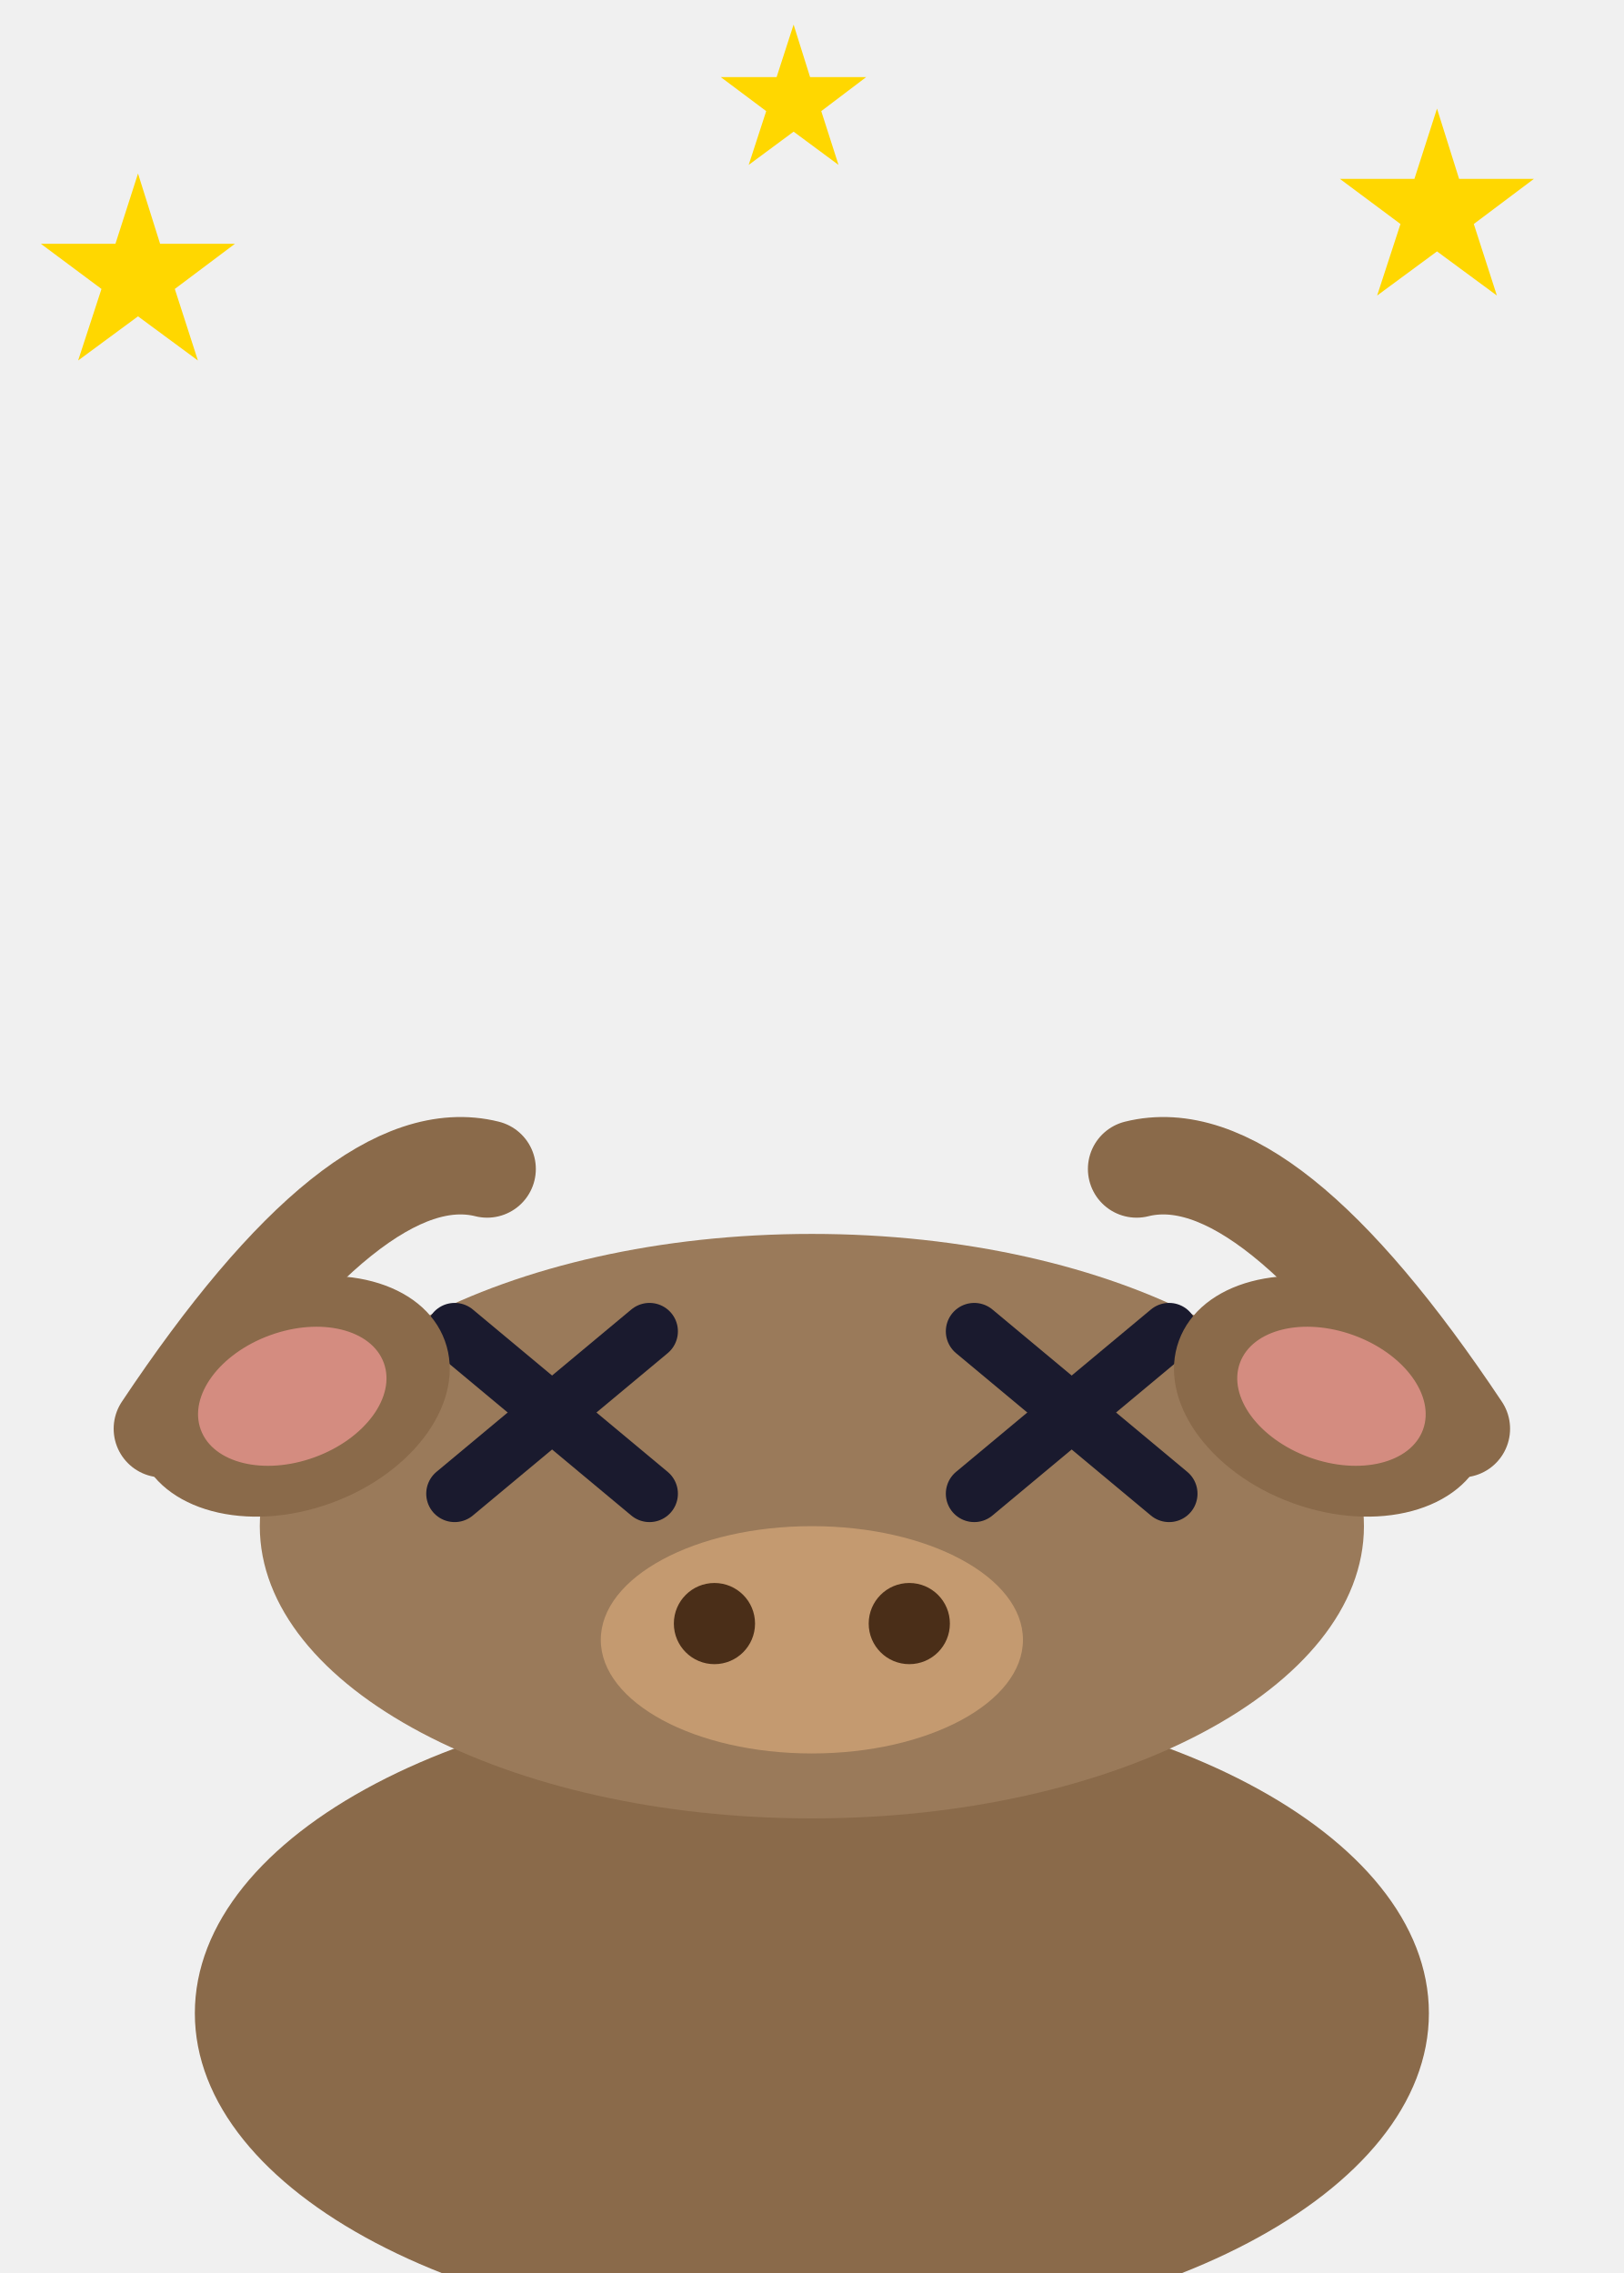
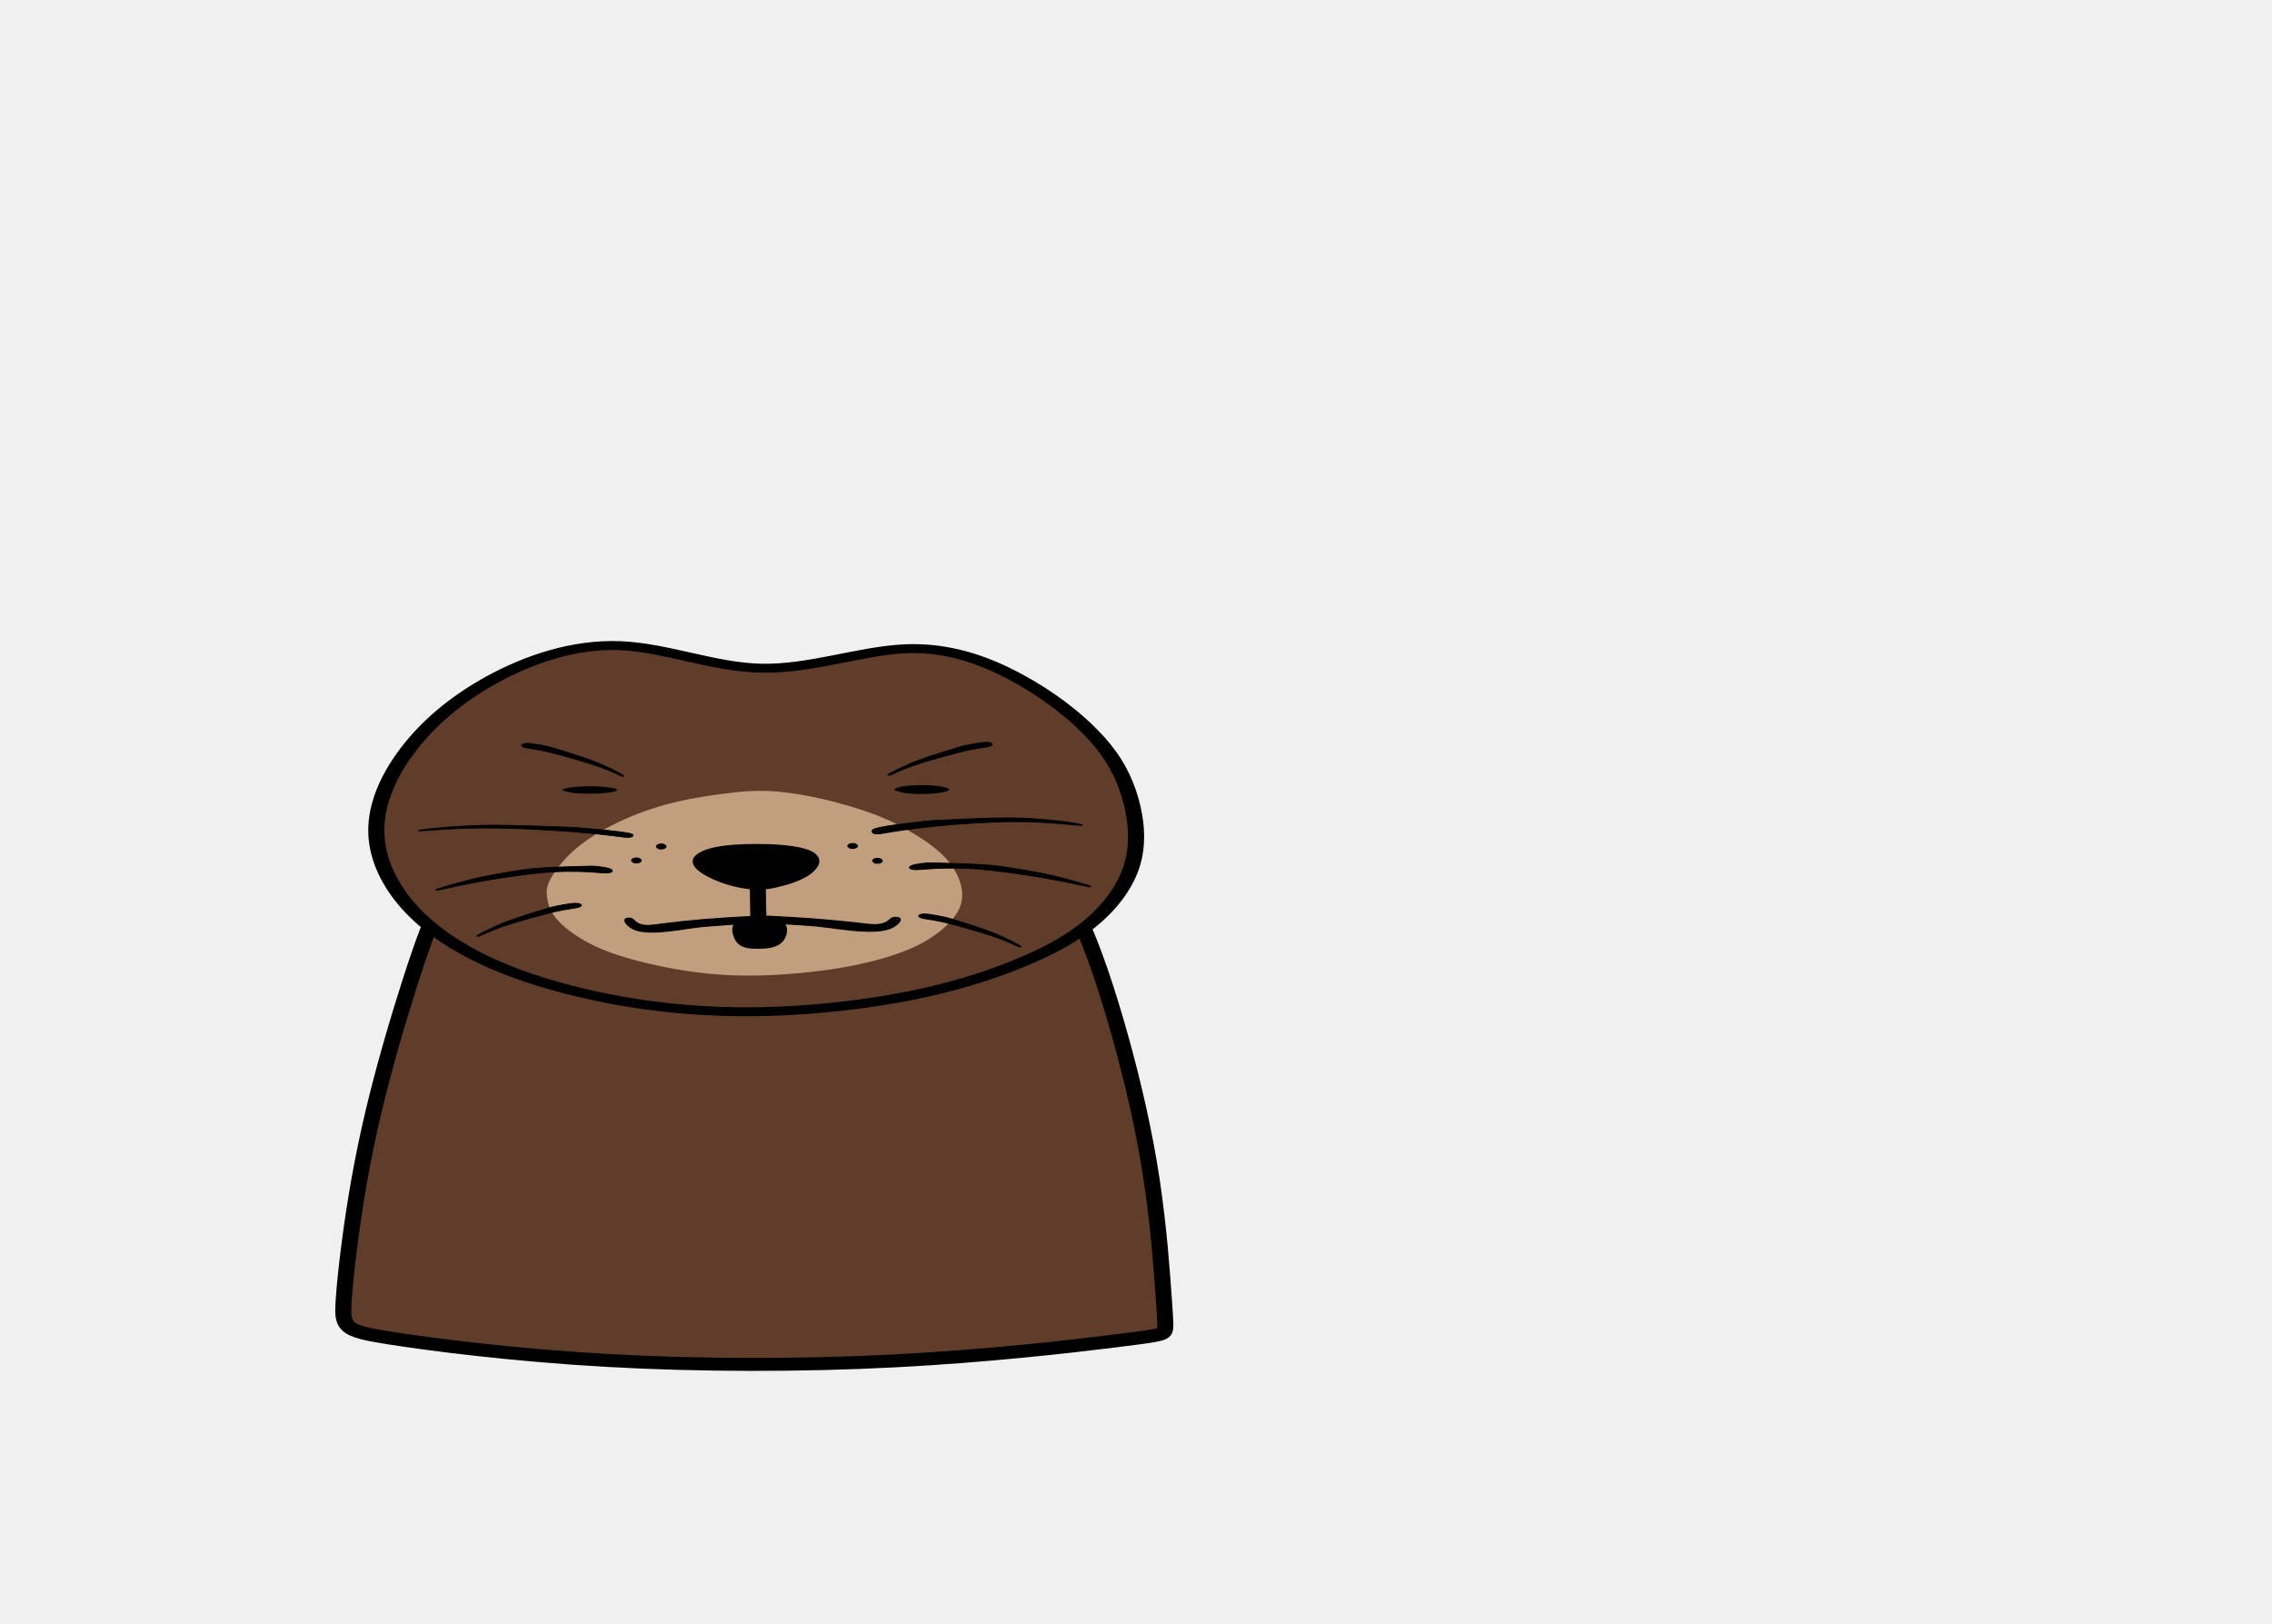
- <svg xmlns="http://www.w3.org/2000/svg" viewBox="0 0 100 140">
-   <text x="2" y="22" font-size="16" fill="#FFD700">★</text>
-   <text x="82" y="18" font-size="16" fill="#FFD700">★</text>
-   <text x="44" y="10" font-size="12" fill="#FFD700">★</text>
-   <path d="M 10 88 Q 22 70 30 72" stroke="#8a6a4a" stroke-width="6" fill="none" stroke-linecap="round" />
-   <path d="M 90 88 Q 78 70 70 72" stroke="#8a6a4a" stroke-width="6" fill="none" stroke-linecap="round" />
-   <ellipse cx="50" cy="124" rx="38" ry="20" fill="#8a6a4a" />
-   <ellipse cx="50" cy="94" rx="34" ry="18" fill="#9a7a5a" />
-   <ellipse cx="50" cy="101" rx="13" ry="7" fill="#c49a70" />
-   <circle cx="44" cy="100" r="2.5" fill="#4a2e18" />
-   <circle cx="56" cy="100" r="2.5" fill="#4a2e18" />
-   <line x1="28" y1="82" x2="40" y2="92" stroke="#1a1a2e" stroke-width="3.5" stroke-linecap="round" />
-   <line x1="40" y1="82" x2="28" y2="92" stroke="#1a1a2e" stroke-width="3.5" stroke-linecap="round" />
-   <line x1="60" y1="82" x2="72" y2="92" stroke="#1a1a2e" stroke-width="3.5" stroke-linecap="round" />
-   <line x1="72" y1="82" x2="60" y2="92" stroke="#1a1a2e" stroke-width="3.5" stroke-linecap="round" />
-   <ellipse cx="18" cy="86" rx="10" ry="7" fill="#8a6a4a" transform="rotate(-20, 18, 86)" />
-   <ellipse cx="82" cy="86" rx="10" ry="7" fill="#8a6a4a" transform="rotate(20, 82, 86)" />
-   <ellipse cx="18" cy="86" rx="6" ry="4" fill="#d48c80" transform="rotate(-20, 18, 86)" />
-   <ellipse cx="82" cy="86" rx="6" ry="4" fill="#d48c80" transform="rotate(20, 82, 86)" />
+ <svg xmlns="http://www.w3.org/2000/svg" width="284mm" height="203mm" viewBox="0 0 284 203" version="1.1" id="svg1" xml:space="preserve">
+   <defs id="defs1" />
+   <g id="layer3" style="display:inline">
+     <path style="display:inline;fill:#603d2b;fill-opacity:1;stroke:#000000;stroke-width:2;stroke-dasharray:none;stroke-dashoffset:1.8;stroke-opacity:1" d="m 48.524,166.315 c 5.344,1.06 15.694,2.693 27.295,3.51 11.601,0.817 24.453,0.817 36.033,0.074 11.58,-0.742 21.887,-2.227 27.316,-3.054 5.429,-0.827 5.981,-0.997 6.235,-1.421 0.254,-0.424 0.212,-1.103 -0.011,-5.026 -0.223,-3.924 -0.626,-11.092 -1.516,-18.409 -0.891,-7.317 -2.269,-14.782 -3.87,-21.908 -1.601,-7.126 -3.425,-13.912 -5.143,-18.43 -1.718,-4.517 -3.33,-6.765 -6.681,-8.483 -3.351,-1.718 -8.441,-2.906 -14.294,-3.86 -5.854,-0.954 -12.47,-1.675 -20.317,-1.336 -7.847,0.339 -16.924,1.739 -23.456,3.733 -6.532,1.994 -10.519,4.581 -12.767,6.172 -2.248,1.591 -2.757,2.184 -3.924,5.991 -1.166,3.807 -2.99,10.827 -4.549,17.624 -1.559,6.797 -2.852,13.372 -3.87,20.466 -1.018,7.094 -1.76,14.708 -1.962,18.759 -0.201,4.051 0.138,4.539 5.482,5.599 z" id="path1" transform="matrix(1.001782,0,0,0.8093484,-0.1680633,32.60289)" />
+     <g id="layer7" style="display:inline" transform="matrix(1.003554,0,0,0.6900628,-0.3359443,36.06253)">
+       <path style="display:inline;fill:#603d2b;fill-opacity:1;stroke:#000000;stroke-width:2;stroke-dasharray:none;stroke-dashoffset:1.8;stroke-opacity:1" d="m 99.952,115.413 c 5.324,-0.63 10.902,-2.01 15.791,-3.989 4.889,-1.98 9.088,-4.559 12.552,-7.258 3.464,-2.699 6.193,-5.519 8.45,-9.193 2.257,-3.674 4.042,-8.203 4.701,-13.272 0.66,-5.069 0.195,-10.677 -0.727,-15.461 -0.922,-4.784 -2.302,-8.743 -4.566,-12.927 -2.265,-4.184 -5.414,-8.593 -9.29,-12.35 -3.877,-3.757 -8.48,-6.861 -13.905,-6.385 -5.424,0.476 -11.668,4.532 -17.712,4.344 -6.044,-0.187 -11.886,-4.618 -17.646,-5.046 -5.76,-0.428 -11.435,3.146 -15.99,7.663 -4.555,4.517 -7.989,9.975 -10.43,15.784 -2.441,5.809 -3.888,11.967 -3.892,17.851 -0.004,5.884 1.436,11.492 3.633,16.224 2.197,4.731 5.151,8.586 8.548,11.742 3.397,3.157 7.236,5.616 11.48,7.611 4.244,1.995 8.893,3.524 13.752,4.349 4.859,0.825 9.928,0.945 15.251,0.315 z" id="path2" transform="matrix(1.001782,0,0,0.8093484,-0.1680648,37.28286)" />
+       <path style="display:inline;fill:#000000;fill-opacity:1;stroke:none;stroke-width:2;stroke-dasharray:none;stroke-dashoffset:1.8;stroke-opacity:1" d="m 70.549,61.97 c 0.148,0.286 0.445,0.859 0.716,1.283 0.27,0.424 0.514,0.7 0.891,0.912 0.376,0.212 0.885,0.361 1.416,0.392 0.53,0.032 1.082,-0.053 1.612,-0.286 0.53,-0.233 1.039,-0.615 1.4,-1.092 0.361,-0.477 0.573,-1.05 0.626,-1.607 0.053,-0.557 -0.053,-1.098 -0.35,-1.633 -0.297,-0.536 -0.785,-1.066 -1.304,-1.405 -0.52,-0.339 -1.071,-0.488 -1.665,-0.482 -0.594,0.005 -1.23,0.164 -1.718,0.429 -0.488,0.265 -0.827,0.636 -1.092,1.029 -0.265,0.392 -0.456,0.806 -0.557,1.172 -0.101,0.366 -0.111,0.684 -0.117,0.843 -0.005,0.159 -0.005,0.159 0.143,0.445 z" id="path4" transform="matrix(1.001782,0,0,0.2064142,-0.1680648,78.18531)" />
+       <path style="display:inline;fill:#000000;fill-opacity:1;stroke:none;stroke-width:2;stroke-dasharray:none;stroke-dashoffset:1.8;stroke-opacity:1" d="m 70.549,61.97 c 0.148,0.286 0.445,0.859 0.716,1.283 0.27,0.424 0.514,0.7 0.891,0.912 0.376,0.212 0.885,0.361 1.416,0.392 0.53,0.032 1.082,-0.053 1.612,-0.286 0.53,-0.233 1.039,-0.615 1.4,-1.092 0.361,-0.477 0.573,-1.05 0.626,-1.607 0.053,-0.557 -0.053,-1.098 -0.35,-1.633 -0.297,-0.536 -0.785,-1.066 -1.304,-1.405 -0.52,-0.339 -1.071,-0.488 -1.665,-0.482 -0.594,0.005 -1.23,0.164 -1.718,0.429 -0.488,0.265 -0.827,0.636 -1.092,1.029 -0.265,0.392 -0.456,0.806 -0.557,1.172 -0.101,0.366 -0.111,0.684 -0.117,0.843 -0.005,0.159 -0.005,0.159 0.143,0.445 z" id="path4-5" transform="matrix(1.001782,0,0,0.2471556,41.18713,75.61272)" />
+       <path style="display:inline;fill:#000000;fill-opacity:1;stroke:none;stroke-width:2;stroke-dasharray:none;stroke-dashoffset:1.8;stroke-opacity:1" d="m 95.025,70.678 c 0.592,0.045 1.777,0.135 2.647,0.247 0.87,0.112 1.425,0.247 1.92,0.457 0.495,0.21 0.93,0.495 1.256,0.827 0.326,0.332 0.544,0.71 0.667,1.127 0.124,0.416 0.154,0.87 -0.022,1.477 -0.176,0.607 -0.559,1.368 -1.076,2.041 -0.517,0.673 -1.17,1.258 -1.968,1.788 -0.799,0.531 -1.743,1.007 -2.301,1.277 -0.558,0.27 -0.729,0.334 -0.879,0.367 -0.15,0.034 -0.279,0.037 -0.394,0.037 -0.115,0 -0.216,-0.004 -0.595,-0.12 -0.379,-0.116 -1.035,-0.345 -1.676,-0.628 -0.641,-0.283 -1.267,-0.62 -1.869,-1.048 -0.602,-0.427 -1.179,-0.945 -1.657,-1.5 -0.478,-0.555 -0.857,-1.147 -1.068,-1.595 -0.212,-0.448 -0.257,-0.752 -0.27,-1.085 -0.013,-0.334 0.006,-0.697 0.111,-1.042 0.105,-0.345 0.296,-0.671 0.65,-1.012 0.354,-0.341 0.872,-0.695 1.466,-0.935 0.594,-0.24 1.265,-0.365 2.023,-0.467 0.757,-0.102 1.601,-0.181 2.023,-0.22 0.422,-0.039 0.422,-0.039 1.014,0.006 z" id="path5" transform="matrix(1.001782,0,0,0.8093484,-0.1680648,37.28286)" />
+       <g id="layer8" style="display:inline">
+         <path style="display:inline;fill:#c19e7e;fill-opacity:1;stroke:none;stroke-width:1;stroke-dashoffset:1.8" d="m 91.466,64.098 c -1.697,0.366 -4.207,1.028 -6.555,2.048 -2.348,1.02 -4.532,2.399 -6.685,4.233 -2.153,1.835 -4.273,4.125 -5.896,6.691 -1.622,2.566 -2.746,5.408 -3.319,7.38 -0.573,1.972 -0.594,3.075 -0.498,4.464 0.095,1.389 0.308,3.065 0.997,4.814 0.689,1.75 1.856,3.574 3.255,5.196 1.4,1.622 3.033,3.043 5.376,4.401 2.344,1.357 5.397,2.651 8.292,3.436 2.895,0.785 5.631,1.06 8.664,0.912 3.033,-0.148 6.362,-0.721 9.247,-1.591 2.884,-0.87 5.323,-2.036 7.274,-3.277 1.951,-1.241 3.415,-2.556 4.74,-4.252 1.326,-1.697 2.513,-3.775 3.16,-5.864 0.647,-2.089 0.753,-4.189 0.477,-6.405 -0.276,-2.216 -0.933,-4.549 -1.93,-6.628 -0.997,-2.078 -2.333,-3.902 -3.786,-5.61 -1.453,-1.707 -3.022,-3.298 -5.026,-4.761 -2.004,-1.463 -4.443,-2.799 -6.492,-3.702 -2.049,-0.902 -3.707,-1.37 -4.947,-1.63 -1.241,-0.26 -2.064,-0.312 -2.917,-0.303 -0.853,0.009 -1.736,0.079 -3.432,0.444 z" id="path3" transform="matrix(1.001782,0,0,0.7593377,-0.1680648,42.66965)" />
+         <path style="display:inline;fill:#000000;fill-opacity:1;stroke:#000000;stroke-width:2;stroke-dasharray:none;stroke-dashoffset:1.8;stroke-opacity:1" d="m 93.636,89.681 c -0.546,0.13 -1.089,0.079 -1.555,0.241 -0.466,0.163 -0.711,0.4 -0.953,1.38 -0.242,0.98 -0.221,1.629 -0.038,2.812 0.183,1.184 0.502,2.434 1.151,3.093 0.649,0.659 1.622,0.706 2.718,0.654 1.096,-0.052 2.314,-0.203 3.089,-1.456 0.775,-1.253 1.131,-3.79 0.636,-5.11 -0.495,-1.32 -2.006,-1.862 -2.981,-1.959 -0.975,-0.097 -1.523,0.214 -2.069,0.343 z" id="path13" transform="matrix(0.6868802,0,0,0.5605875,29.7512,64.18149)" />
+         <path style="fill:#ffffff;fill-opacity:1;stroke:#000000;stroke-width:2;stroke-dasharray:none;stroke-dashoffset:1.8;stroke-opacity:1" d="m 94.737,87.961 c 0,0.223 0,0.445 0.016,2.291 0.016,1.845 0.048,5.313 0.08,8.78" id="path14" transform="matrix(0.9993922,0,0,0.757221,0.01515586,39.02098)" />
+         <path style="display:inline;fill:#000000;fill-opacity:1;stroke:#000000;stroke-width:2;stroke-dasharray:none;stroke-dashoffset:1.8;stroke-opacity:1" d="m 94.609,70.742 c 0.926,0.004 1.938,0.049 2.917,0.214 0.979,0.165 1.923,0.45 2.557,0.817 0.634,0.367 0.956,0.817 1.136,1.301 0.18,0.484 0.217,1.001 0.09,1.616 -0.127,0.615 -0.42,1.327 -0.874,1.987 -0.454,0.66 -1.068,1.267 -1.766,1.777 -0.697,0.51 -1.477,0.922 -2.111,1.2 -0.634,0.277 -1.121,0.42 -1.732,0.412 -0.611,-0.007 -1.346,-0.165 -2.115,-0.487 -0.769,-0.322 -1.571,-0.81 -2.302,-1.398 -0.731,-0.589 -1.391,-1.278 -1.845,-1.901 -0.454,-0.622 -0.701,-1.177 -0.802,-1.713 -0.101,-0.536 -0.056,-1.053 0.221,-1.56 0.277,-0.506 0.787,-1.001 1.496,-1.365 0.709,-0.364 1.616,-0.596 2.489,-0.731 0.874,-0.135 1.713,-0.172 2.639,-0.169 z" id="path15" transform="matrix(1.007369,0,0,0.7306817,-0.7396269,49.66128)" />
+         <path style="display:inline;fill:#000000;fill-opacity:1;stroke:none;stroke-width:2;stroke-dasharray:none;stroke-dashoffset:1.8;stroke-opacity:1" d="m 70.549,61.97 c 0.148,0.286 0.445,0.859 0.716,1.283 0.27,0.424 0.514,0.7 0.891,0.912 0.376,0.212 0.885,0.361 1.416,0.392 0.53,0.032 1.082,-0.053 1.612,-0.286 0.53,-0.233 1.039,-0.615 1.4,-1.092 0.361,-0.477 0.573,-1.05 0.626,-1.607 0.053,-0.557 -0.053,-1.098 -0.35,-1.633 -0.297,-0.536 -0.785,-1.066 -1.304,-1.405 -0.52,-0.339 -1.071,-0.488 -1.665,-0.482 -0.594,0.005 -1.23,0.164 -1.718,0.429 -0.488,0.265 -0.827,0.636 -1.092,1.029 -0.265,0.392 -0.456,0.806 -0.557,1.172 -0.101,0.366 -0.111,0.684 -0.117,0.843 -0.005,0.159 -0.005,0.159 0.143,0.445 z" id="path4-5-2" transform="matrix(0.1963278,0,0,0.1662433,68.19987,90.88821)" />
+         <path style="display:inline;fill:#000000;fill-opacity:1;stroke:none;stroke-width:2;stroke-dasharray:none;stroke-dashoffset:1.8;stroke-opacity:1" d="m 70.549,61.97 c 0.148,0.286 0.445,0.859 0.716,1.283 0.27,0.424 0.514,0.7 0.891,0.912 0.376,0.212 0.885,0.361 1.416,0.392 0.53,0.032 1.082,-0.053 1.612,-0.286 0.53,-0.233 1.039,-0.615 1.4,-1.092 0.361,-0.477 0.573,-1.05 0.626,-1.607 0.053,-0.557 -0.053,-1.098 -0.35,-1.633 -0.297,-0.536 -0.785,-1.066 -1.304,-1.405 -0.52,-0.339 -1.071,-0.488 -1.665,-0.482 -0.594,0.005 -1.23,0.164 -1.718,0.429 -0.488,0.265 -0.827,0.636 -1.092,1.029 -0.265,0.392 -0.456,0.806 -0.557,1.172 -0.101,0.366 -0.111,0.684 -0.117,0.843 -0.005,0.159 -0.005,0.159 0.143,0.445 z" id="path4-5-2-3" transform="matrix(0.1963278,0,0,0.1662433,65.10598,93.4173)" />
+         <path style="display:inline;fill:#000000;fill-opacity:1;stroke:none;stroke-width:2;stroke-dasharray:none;stroke-dashoffset:1.8;stroke-opacity:1" d="m 70.549,61.97 c 0.148,0.286 0.445,0.859 0.716,1.283 0.27,0.424 0.514,0.7 0.891,0.912 0.376,0.212 0.885,0.361 1.416,0.392 0.53,0.032 1.082,-0.053 1.612,-0.286 0.53,-0.233 1.039,-0.615 1.4,-1.092 0.361,-0.477 0.573,-1.05 0.626,-1.607 0.053,-0.557 -0.053,-1.098 -0.35,-1.633 -0.297,-0.536 -0.785,-1.066 -1.304,-1.405 -0.52,-0.339 -1.071,-0.488 -1.665,-0.482 -0.594,0.005 -1.23,0.164 -1.718,0.429 -0.488,0.265 -0.827,0.636 -1.092,1.029 -0.265,0.392 -0.456,0.806 -0.557,1.172 -0.101,0.366 -0.111,0.684 -0.117,0.843 -0.005,0.159 -0.005,0.159 0.143,0.445 z" id="path4-5-2-7" transform="matrix(0.1963278,0,0,0.1662433,92.04414,90.794)" />
+         <path style="display:inline;fill:#000000;fill-opacity:1;stroke:none;stroke-width:2;stroke-dasharray:none;stroke-dashoffset:1.8;stroke-opacity:1" d="m 70.549,61.97 c 0.148,0.286 0.445,0.859 0.716,1.283 0.27,0.424 0.514,0.7 0.891,0.912 0.376,0.212 0.885,0.361 1.416,0.392 0.53,0.032 1.082,-0.053 1.612,-0.286 0.53,-0.233 1.039,-0.615 1.4,-1.092 0.361,-0.477 0.573,-1.05 0.626,-1.607 0.053,-0.557 -0.053,-1.098 -0.35,-1.633 -0.297,-0.536 -0.785,-1.066 -1.304,-1.405 -0.52,-0.339 -1.071,-0.488 -1.665,-0.482 -0.594,0.005 -1.23,0.164 -1.718,0.429 -0.488,0.265 -0.827,0.636 -1.092,1.029 -0.265,0.392 -0.456,0.806 -0.557,1.172 -0.101,0.366 -0.111,0.684 -0.117,0.843 -0.005,0.159 -0.005,0.159 0.143,0.445 z" id="path4-5-2-79" transform="matrix(0.1963278,0,0,0.1662433,95.13305,93.47735)" />
+         <path style="display:inline;fill:#000000;fill-opacity:1;stroke:#000000;stroke-width:0.2;stroke-dasharray:none;stroke-dashoffset:1.8;stroke-opacity:1" d="m 115.553,73.179 c -0.689,0.138 -2.068,0.414 -3.144,0.668 -1.076,0.255 -1.85,0.488 -2.365,0.673 -0.514,0.186 -0.769,0.323 -0.912,0.477 -0.143,0.154 -0.175,0.323 -0.159,0.488 0.016,0.164 0.08,0.323 0.228,0.419 0.148,0.095 0.382,0.127 0.758,0.048 0.376,-0.08 0.896,-0.27 1.654,-0.493 0.758,-0.223 1.755,-0.477 3.027,-0.753 1.273,-0.276 2.821,-0.573 4.533,-0.822 1.713,-0.249 3.589,-0.451 5.276,-0.551 1.686,-0.101 3.181,-0.101 4.576,-0.005 1.394,0.095 2.688,0.286 3.69,0.445 1.002,0.159 1.713,0.286 2.068,0.308 0.355,0.021 0.355,-0.064 0.005,-0.223 -0.35,-0.159 -1.05,-0.392 -2.121,-0.631 -1.071,-0.239 -2.513,-0.482 -3.881,-0.636 -1.368,-0.154 -2.662,-0.217 -4.74,-0.127 -2.078,0.09 -4.941,0.334 -6.373,0.456 -1.432,0.122 -1.432,0.122 -2.121,0.26 z" id="path17" transform="matrix(1.001782,0,0,0.8093484,-0.1680648,37.28286)" />
+         <path style="display:inline;fill:#000000;fill-opacity:1;stroke:#000000;stroke-width:0.2;stroke-dasharray:none;stroke-dashoffset:1.8;stroke-opacity:1" d="m 115.553,73.179 c -0.689,0.138 -2.068,0.414 -3.144,0.668 -1.076,0.255 -1.85,0.488 -2.365,0.673 -0.514,0.186 -0.769,0.323 -0.912,0.477 -0.143,0.154 -0.175,0.323 -0.159,0.488 0.016,0.164 0.08,0.323 0.228,0.419 0.148,0.095 0.382,0.127 0.758,0.048 0.376,-0.08 0.896,-0.27 1.654,-0.493 0.758,-0.223 1.755,-0.477 3.027,-0.753 1.273,-0.276 2.821,-0.573 4.533,-0.822 1.713,-0.249 3.589,-0.451 5.276,-0.551 1.686,-0.101 3.181,-0.101 4.576,-0.005 1.394,0.095 2.688,0.286 3.69,0.445 1.002,0.159 1.713,0.286 2.068,0.308 0.355,0.021 0.355,-0.064 0.005,-0.223 -0.35,-0.159 -1.05,-0.392 -2.121,-0.631 -1.071,-0.239 -2.513,-0.482 -3.881,-0.636 -1.368,-0.154 -2.662,-0.217 -4.74,-0.127 -2.078,0.09 -4.941,0.334 -6.373,0.456 -1.432,0.122 -1.432,0.122 -2.121,0.26 z" id="path17-8" transform="matrix(-1.022916,0,0,0.6212089,190.6026,52.21983)" />
+         <path style="display:inline;fill:#000000;fill-opacity:1;stroke:#000000;stroke-width:0.2;stroke-dasharray:none;stroke-dashoffset:1.8;stroke-opacity:1" d="m 112.743,77.532 c -0.223,0.037 -0.668,0.111 -1.06,0.223 -0.392,0.111 -0.732,0.26 -0.917,0.44 -0.186,0.18 -0.217,0.392 -0.122,0.551 0.095,0.159 0.318,0.265 0.679,0.276 0.361,0.011 0.859,-0.074 1.437,-0.154 0.578,-0.08 1.235,-0.154 2.169,-0.186 0.933,-0.032 2.142,-0.021 3.399,0.111 1.257,0.133 2.561,0.387 3.955,0.71 1.394,0.323 2.879,0.716 4.194,1.108 1.315,0.392 2.46,0.785 3.494,1.161 1.034,0.376 1.956,0.737 2.46,0.928 0.504,0.191 0.589,0.212 0.636,0.18 0.048,-0.032 0.058,-0.117 -0.366,-0.376 -0.424,-0.26 -1.283,-0.695 -2.232,-1.156 -0.949,-0.461 -1.988,-0.949 -3.218,-1.405 -1.23,-0.456 -2.651,-0.88 -3.86,-1.23 -1.209,-0.35 -2.206,-0.626 -3.908,-0.817 -1.702,-0.191 -4.109,-0.297 -5.313,-0.35 -1.204,-0.053 -1.204,-0.053 -1.426,-0.016 z" id="path18" transform="matrix(1.001782,0,0,0.8093484,2.865285,41.31612)" />
+         <path style="display:inline;fill:#000000;fill-opacity:1;stroke:#000000;stroke-width:0.2;stroke-dasharray:none;stroke-dashoffset:1.8;stroke-opacity:1" d="m 112.743,77.532 c -0.223,0.037 -0.668,0.111 -1.06,0.223 -0.392,0.111 -0.732,0.26 -0.917,0.44 -0.186,0.18 -0.217,0.392 -0.122,0.551 0.095,0.159 0.318,0.265 0.679,0.276 0.361,0.011 0.859,-0.074 1.437,-0.154 0.578,-0.08 1.235,-0.154 2.169,-0.186 0.933,-0.032 2.142,-0.021 3.399,0.111 1.257,0.133 2.561,0.387 3.955,0.71 1.394,0.323 2.879,0.716 4.194,1.108 1.315,0.392 2.46,0.785 3.494,1.161 1.034,0.376 1.956,0.737 2.46,0.928 0.504,0.191 0.589,0.212 0.636,0.18 0.048,-0.032 0.058,-0.117 -0.366,-0.376 -0.424,-0.26 -1.283,-0.695 -2.232,-1.156 -0.949,-0.461 -1.988,-0.949 -3.218,-1.405 -1.23,-0.456 -2.651,-0.88 -3.86,-1.23 -1.209,-0.35 -2.206,-0.626 -3.908,-0.817 -1.702,-0.191 -4.109,-0.297 -5.313,-0.35 -1.204,-0.053 -1.204,-0.053 -1.426,-0.016 z" id="path18-9" transform="matrix(-0.9732381,0,0,0.8098338,184.1946,41.87585)" />
+         <path style="display:inline;fill:#000000;fill-opacity:1;stroke:#000000;stroke-width:0.2;stroke-dasharray:none;stroke-dashoffset:1.8;stroke-opacity:1" d="m 115.559,82.271 c -0.401,-0.15 -1.203,-0.45 -1.755,-0.585 -0.551,-0.135 -0.851,-0.105 -1.05,-0.015 -0.199,0.09 -0.296,0.24 -0.281,0.401 0.015,0.161 0.142,0.334 0.465,0.476 0.322,0.142 0.84,0.255 1.432,0.435 0.592,0.18 1.26,0.427 2.411,0.975 1.151,0.547 2.786,1.395 3.963,2.055 1.177,0.66 1.897,1.132 2.516,1.597 0.619,0.465 1.136,0.922 1.425,1.151 0.289,0.229 0.349,0.229 0.39,0.195 0.041,-0.034 0.064,-0.101 -0.337,-0.514 -0.401,-0.412 -1.226,-1.17 -2.043,-1.833 -0.817,-0.664 -1.627,-1.233 -2.748,-1.916 -1.121,-0.682 -2.553,-1.477 -3.269,-1.875 -0.716,-0.397 -0.716,-0.397 -1.117,-0.547 z" id="path19" transform="matrix(1.001782,0,0,0.8093484,-47.31498,16.36031)" />
+         <path style="display:inline;fill:#000000;fill-opacity:1;stroke:#000000;stroke-width:0.2;stroke-dasharray:none;stroke-dashoffset:1.8;stroke-opacity:1" d="m 115.559,82.271 c -0.401,-0.15 -1.203,-0.45 -1.755,-0.585 -0.551,-0.135 -0.851,-0.105 -1.05,-0.015 -0.199,0.09 -0.296,0.24 -0.281,0.401 0.015,0.161 0.142,0.334 0.465,0.476 0.322,0.142 0.84,0.255 1.432,0.435 0.592,0.18 1.26,0.427 2.411,0.975 1.151,0.547 2.786,1.395 3.963,2.055 1.177,0.66 1.897,1.132 2.516,1.597 0.619,0.465 1.136,0.922 1.425,1.151 0.289,0.229 0.349,0.229 0.39,0.195 0.041,-0.034 0.064,-0.101 -0.337,-0.514 -0.401,-0.412 -1.226,-1.17 -2.043,-1.833 -0.817,-0.664 -1.627,-1.233 -2.748,-1.916 -1.121,-0.682 -2.553,-1.477 -3.269,-1.875 -0.716,-0.397 -0.716,-0.397 -1.117,-0.547 z" id="path19-1" transform="matrix(1.001782,0,0,0.8093484,2.136968,47.27058)" />
+         <path style="display:inline;fill:#000000;fill-opacity:1;stroke:#000000;stroke-width:0.2;stroke-dasharray:none;stroke-dashoffset:1.8;stroke-opacity:1" d="m 115.559,82.271 c -0.401,-0.15 -1.203,-0.45 -1.755,-0.585 -0.551,-0.135 -0.851,-0.105 -1.05,-0.015 -0.199,0.09 -0.296,0.24 -0.281,0.401 0.015,0.161 0.142,0.334 0.465,0.476 0.322,0.142 0.84,0.255 1.432,0.435 0.592,0.18 1.26,0.427 2.411,0.975 1.151,0.547 2.786,1.395 3.963,2.055 1.177,0.66 1.897,1.132 2.516,1.597 0.619,0.465 1.136,0.922 1.425,1.151 0.289,0.229 0.349,0.229 0.39,0.195 0.041,-0.034 0.064,-0.101 -0.337,-0.514 -0.401,-0.412 -1.226,-1.17 -2.043,-1.833 -0.817,-0.664 -1.627,-1.233 -2.748,-1.916 -1.121,-0.682 -2.553,-1.477 -3.269,-1.875 -0.716,-0.397 -0.716,-0.397 -1.117,-0.547 z" id="path19-5" transform="matrix(-1.022869,0,0,0.8091235,238.9226,16.18988)" />
+         <path style="display:inline;fill:#000000;fill-opacity:1;stroke:#000000;stroke-width:0.2;stroke-dasharray:none;stroke-dashoffset:1.8;stroke-opacity:1" d="m 115.559,82.271 c -0.401,-0.15 -1.203,-0.45 -1.755,-0.585 -0.551,-0.135 -0.851,-0.105 -1.05,-0.015 -0.199,0.09 -0.296,0.24 -0.281,0.401 0.015,0.161 0.142,0.334 0.465,0.476 0.322,0.142 0.84,0.255 1.432,0.435 0.592,0.18 1.26,0.427 2.411,0.975 1.151,0.547 2.786,1.395 3.963,2.055 1.177,0.66 1.897,1.132 2.516,1.597 0.619,0.465 1.136,0.922 1.425,1.151 0.289,0.229 0.349,0.229 0.39,0.195 0.041,-0.034 0.064,-0.101 -0.337,-0.514 -0.401,-0.412 -1.226,-1.17 -2.043,-1.833 -0.817,-0.664 -1.627,-1.233 -2.748,-1.916 -1.121,-0.682 -2.553,-1.477 -3.269,-1.875 -0.716,-0.397 -0.716,-0.397 -1.117,-0.547 z" id="path19-5-1" transform="matrix(-1.022869,0,0,0.8091235,187.7489,45.35178)" />
+         <path style="display:inline;fill:#000000;fill-opacity:1;stroke:#000000;stroke-width:0.24;stroke-dashoffset:1.8" d="m 96.294,86.966 c 1.215,0.104 3.34,0.312 5.321,0.579 1.982,0.267 3.82,0.594 5.138,0.862 1.318,0.267 2.114,0.475 2.748,0.431 0.633,-0.045 1.103,-0.342 1.389,-0.654 0.286,-0.312 0.388,-0.639 0.592,-0.817 0.204,-0.178 0.511,-0.208 0.715,-0.104 0.204,0.104 0.306,0.342 0.204,0.728 -0.102,0.386 -0.409,0.921 -0.786,1.322 -0.378,0.401 -0.827,0.668 -1.41,0.832 -0.582,0.163 -1.297,0.223 -2.227,0.149 -0.929,-0.074 -2.073,-0.282 -3.054,-0.505 -0.981,-0.223 -1.798,-0.46 -2.852,-0.642 -1.055,-0.182 -2.347,-0.308 -3.327,-0.427 -0.981,-0.119 -1.65,-0.23 -2.237,-0.26 -0.587,-0.03 -1.093,0.022 -1.471,-0.007 -0.378,-0.03 -0.628,-0.141 -0.702,-0.42 -0.074,-0.279 0.028,-0.724 0.232,-0.947 0.204,-0.223 0.511,-0.223 1.726,-0.119 z" id="path16" transform="matrix(1.001782,0,0,0.8093484,-0.2113984,43.33276)" />
+         <path style="display:inline;fill:#000000;fill-opacity:1;stroke:#000000;stroke-width:0.24;stroke-dashoffset:1.8" d="m 96.294,86.966 c 1.215,0.104 3.34,0.312 5.321,0.579 1.982,0.267 3.82,0.594 5.138,0.862 1.318,0.267 2.114,0.475 2.748,0.431 0.633,-0.045 1.103,-0.342 1.389,-0.654 0.286,-0.312 0.388,-0.639 0.592,-0.817 0.204,-0.178 0.511,-0.208 0.715,-0.104 0.204,0.104 0.306,0.342 0.204,0.728 -0.102,0.386 -0.409,0.921 -0.786,1.322 -0.378,0.401 -0.827,0.668 -1.41,0.832 -0.582,0.163 -1.297,0.223 -2.227,0.149 -0.929,-0.074 -2.073,-0.282 -3.054,-0.505 -0.981,-0.223 -1.798,-0.46 -2.852,-0.642 -1.055,-0.182 -2.347,-0.308 -3.327,-0.427 -0.981,-0.119 -1.65,-0.23 -2.237,-0.26 -0.587,-0.03 -1.093,0.022 -1.471,-0.007 -0.378,-0.03 -0.628,-0.141 -0.702,-0.42 -0.074,-0.279 0.028,-0.724 0.232,-0.947 0.204,-0.223 0.511,-0.223 1.726,-0.119 z" id="path16-2" transform="matrix(-0.8961959,0,0,0.8130695,178.9623,43.14853)" />
+       </g>
+     </g>
+   </g>
</svg>
